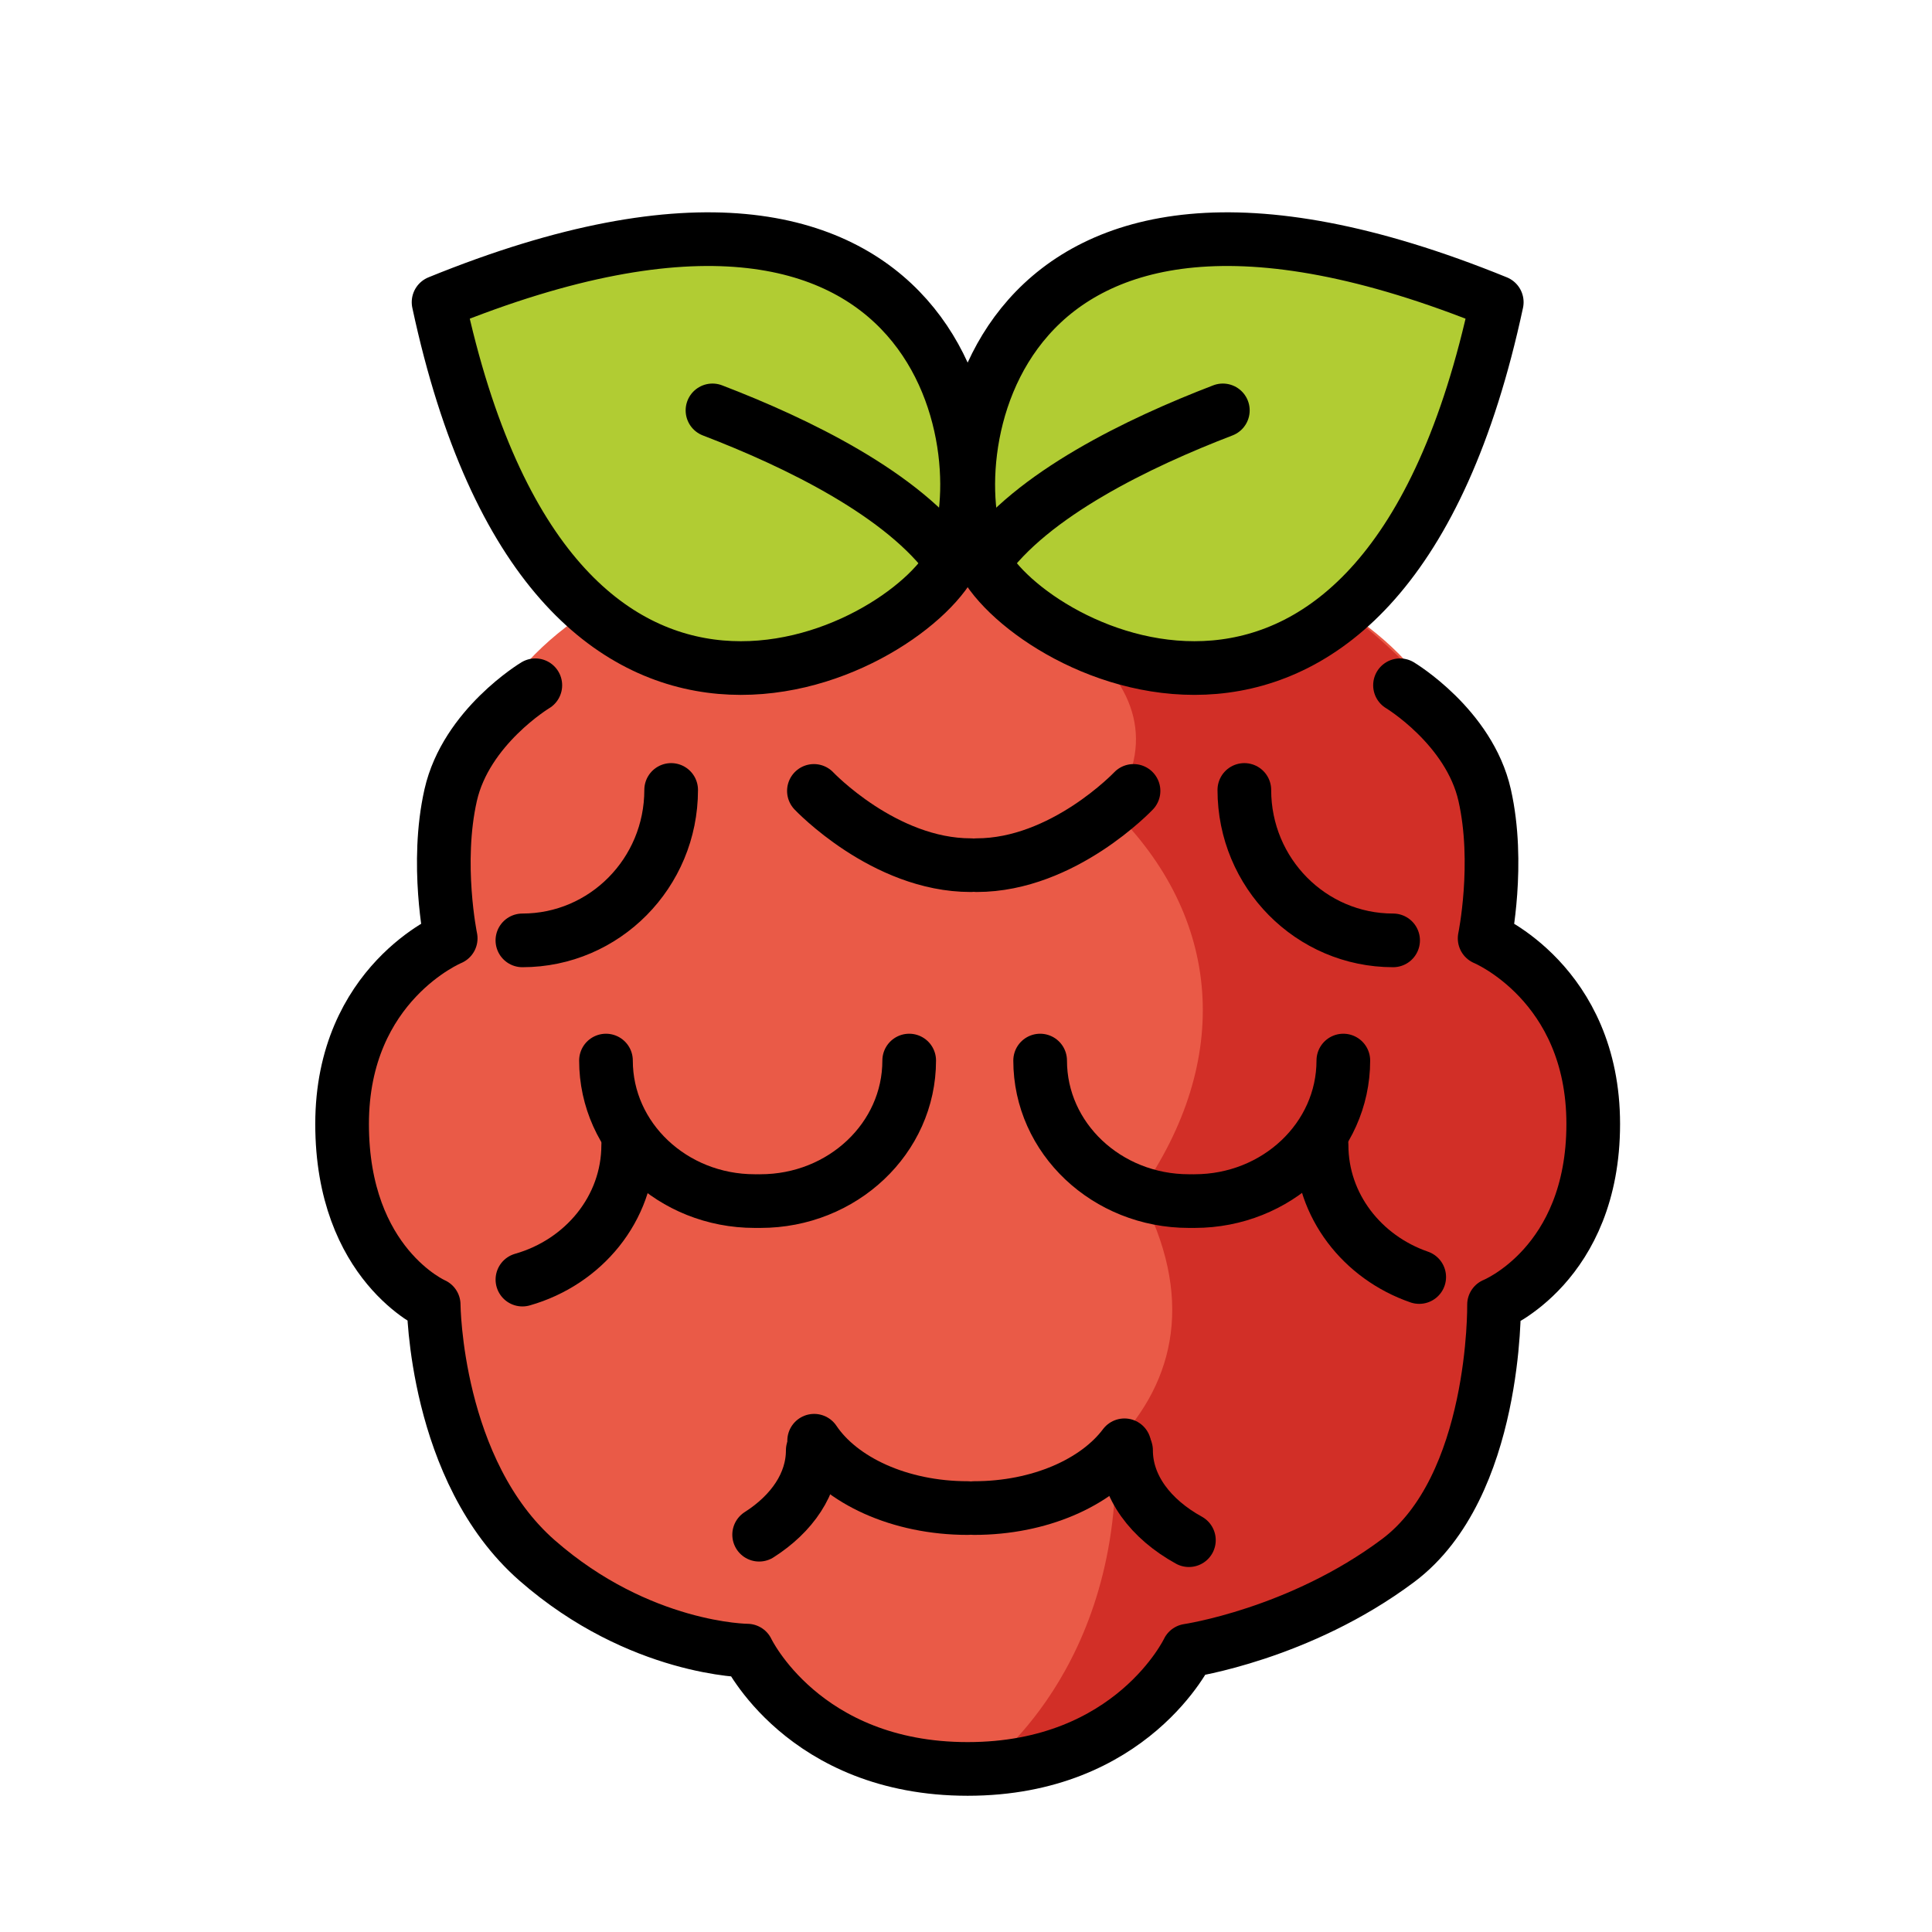
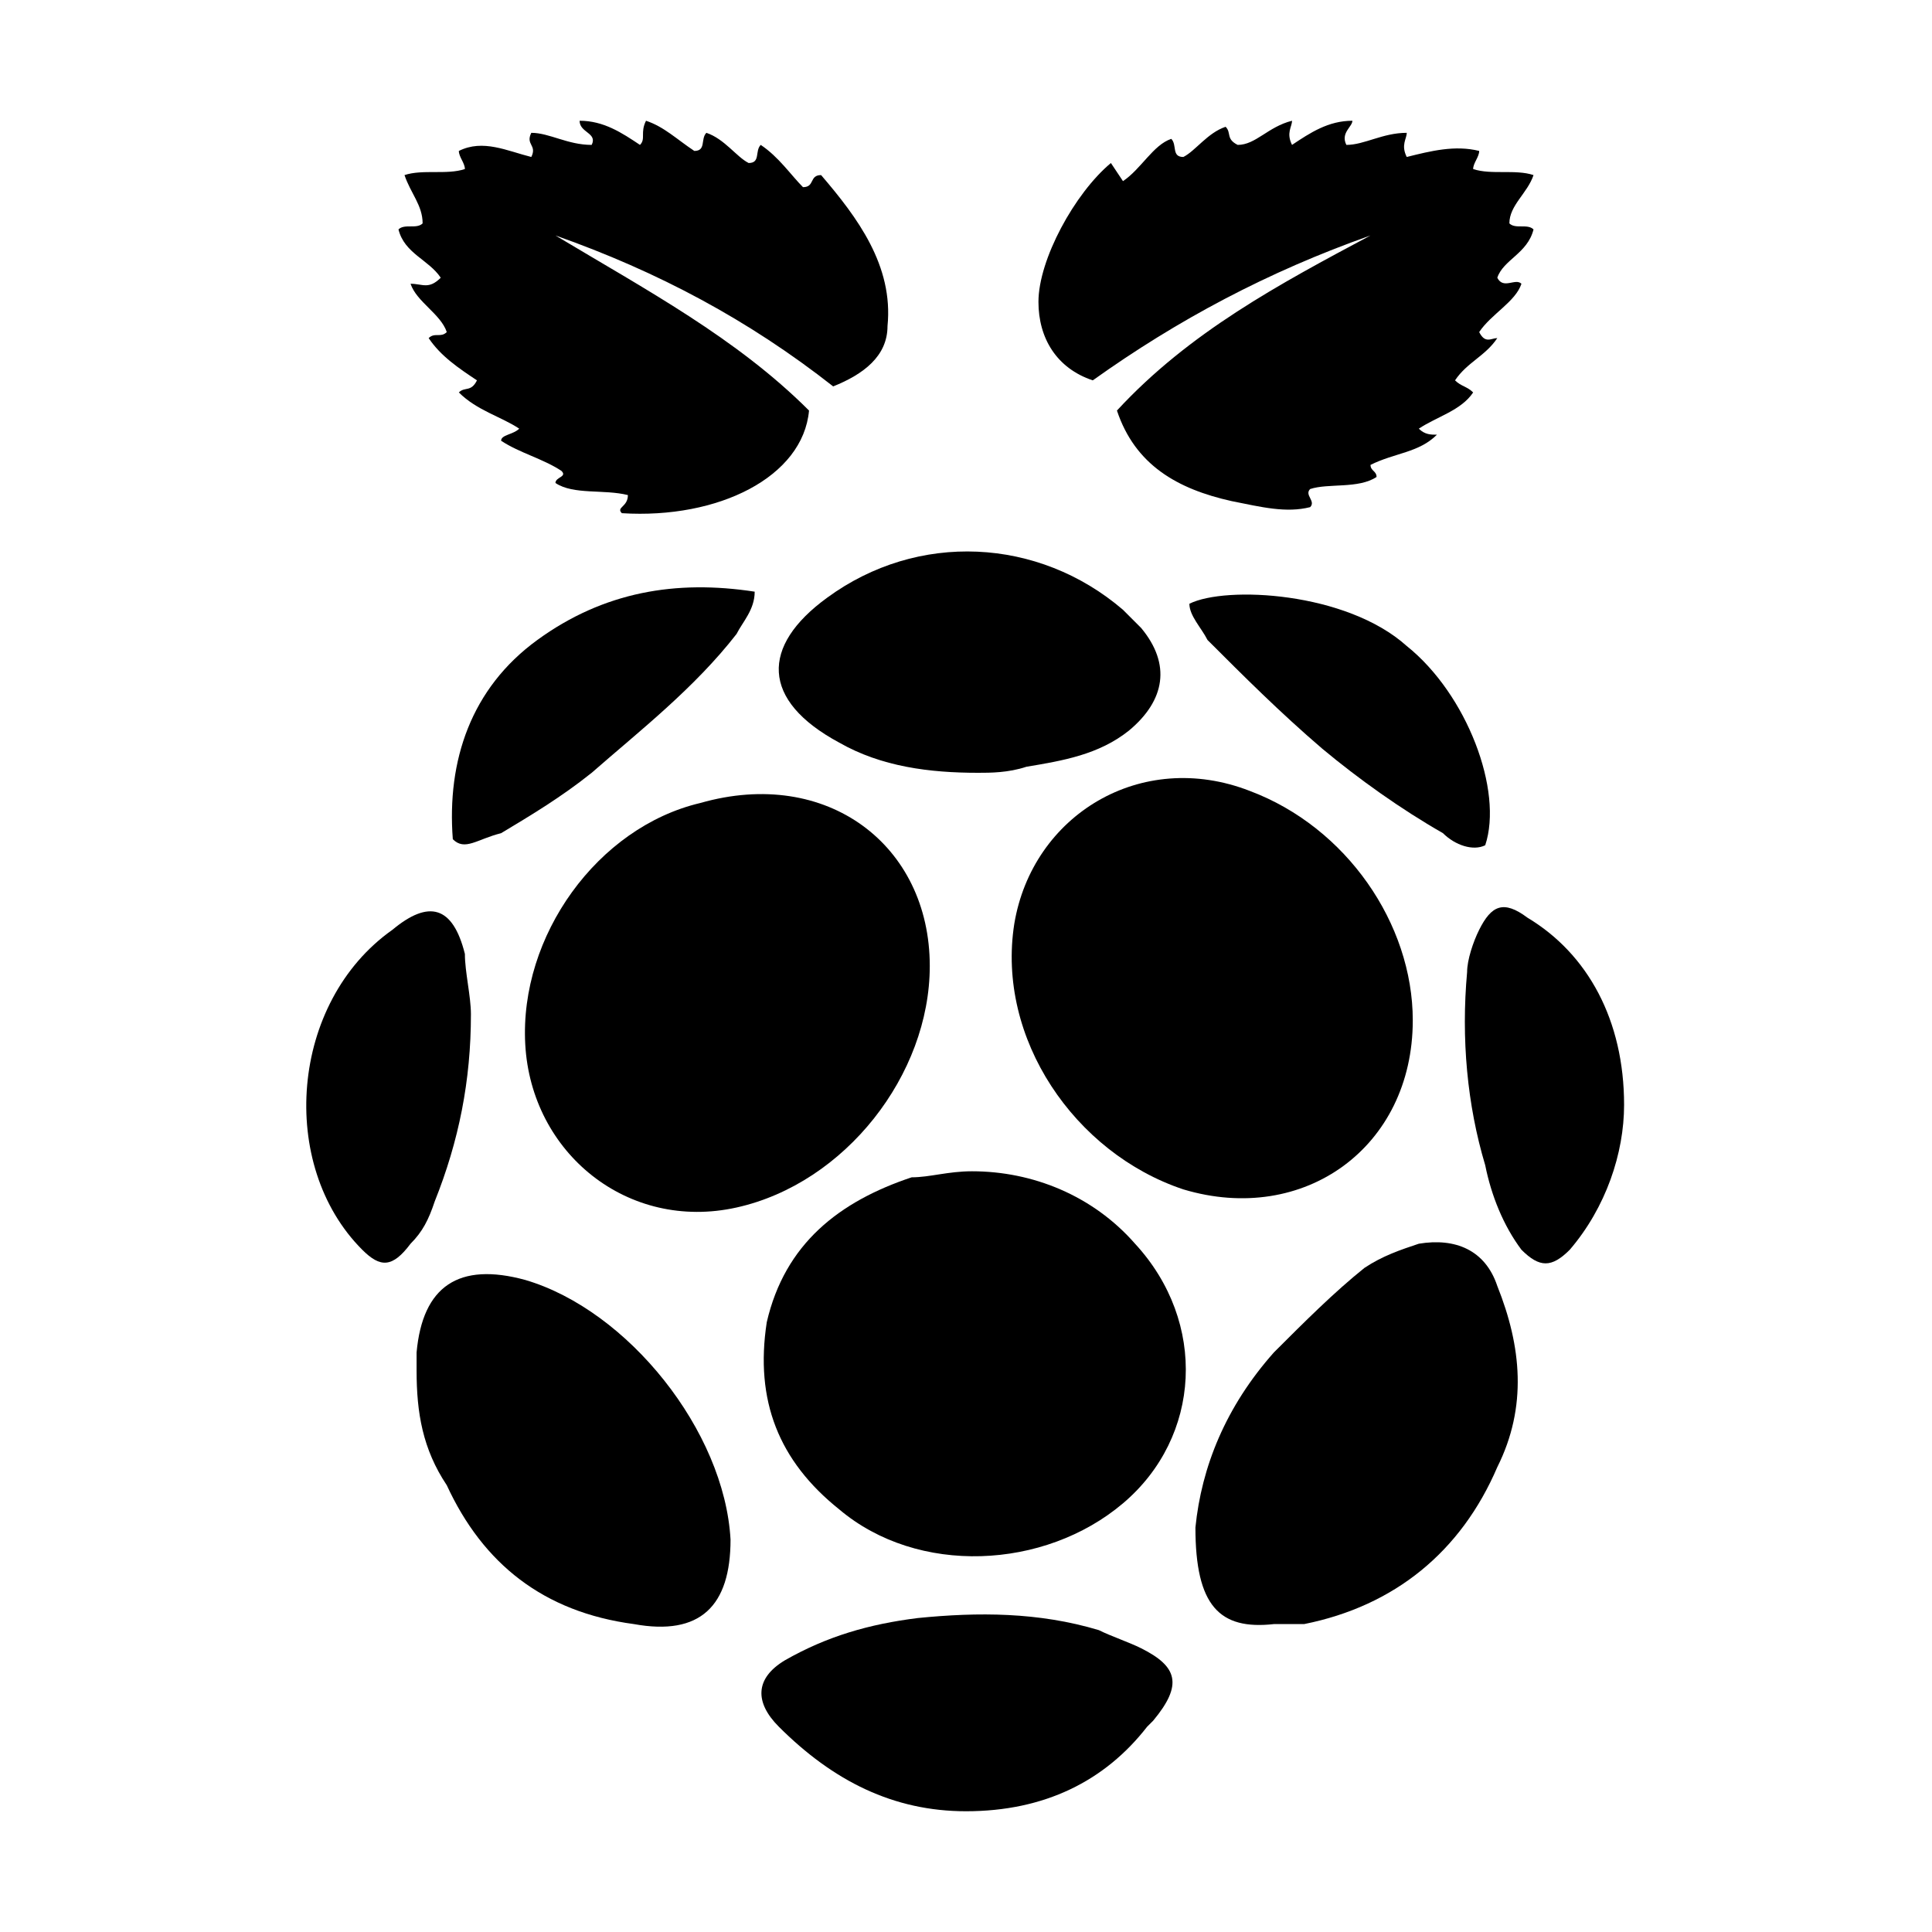
- <svg xmlns="http://www.w3.org/2000/svg" width="800px" height="800px" viewBox="0 0 72 72" id="emoji">
-   <g id="color">
-     <path fill="#EA5A47" stroke="none" d="M19.95,25.538c0,0-2.579,1.548-3.155,4.095s0.001,5.337,0.001,5.337 s-4.047,1.668-4.047,6.918s3.413,6.733,3.413,6.733s0.04,6.195,3.859,9.536c3.819,3.341,7.826,3.357,7.826,3.357 s2.084,4.409,8.215,4.409s8.215-4.409,8.215-4.409s4.15-0.606,7.826-3.357c3.677-2.75,3.575-9.536,3.575-9.536 s3.697-1.483,3.697-6.733s-4.047-6.918-4.047-6.918s0.577-2.79,0.001-5.337s-3.155-4.095-3.155-4.095" />
-     <path fill="#EA5A47" stroke="none" d="M55.448,33.428c0-10.719-8.689-13.738-19.408-13.738s-19.408,3.02-19.408,13.738 S25.321,52.836,36.04,52.836S55.448,44.147,55.448,33.428z" />
-     <path fill="#D22F27" stroke="none" d="M36.657,65.908c0,0,5.248-3.67,4.905-12.111c2.257-2.348,2.957-5.503,0.907-9.337 c3.463-4.936,3.103-10.276-1.041-14.324c1.707-2.463,0.815-4.597-1.116-6.2c0,0,5.556,2.724,9.81-1.171 c0,0,8.943,6.43,5.207,12.207c0,0,9.873,6.673,0.35,13.651c0,0,1.391,10.634-11.161,12.851 C44.519,61.471,41.215,65.21,36.657,65.908z" />
-     <path fill="#B1CC33" stroke="none" stroke-linecap="round" stroke-linejoin="round" stroke-miterlimit="10" stroke-width="2" d="M55.78,11.262C51.51,31.189,38.405,24.395,36.624,20.891C34.844,17.386,36.564,3.433,55.78,11.262z" />
-     <path fill="#B1CC33" stroke="none" stroke-linecap="round" stroke-linejoin="round" stroke-miterlimit="10" stroke-width="2" d="M16.344,11.262c4.27,19.928,17.375,13.133,19.156,9.629C37.28,17.386,35.56,3.433,16.344,11.262z" />
-   </g>
-   <g id="hair" />
-   <g id="skin" />
-   <g id="skin-shadow" />
-   <g id="line">
-     <path fill="none" stroke="#000000" stroke-linecap="round" stroke-linejoin="round" stroke-miterlimit="10" stroke-width="2" d="M55.78,11.262C51.51,31.189,38.405,24.395,36.624,20.891C34.844,17.386,36.564,3.433,55.78,11.262z" />
-     <path fill="none" stroke="#000000" stroke-linecap="round" stroke-linejoin="round" stroke-miterlimit="10" stroke-width="2" d="M45.572,15.294c-3.131,1.201-7.139,3.134-8.915,5.654" />
-     <path fill="none" stroke="#000000" stroke-linecap="round" stroke-linejoin="round" stroke-miterlimit="10" stroke-width="2" d="M16.344,11.262c4.27,19.928,17.375,13.133,19.156,9.629C37.28,17.386,35.56,3.433,16.344,11.262z" />
-     <path fill="none" stroke="#000000" stroke-linecap="round" stroke-linejoin="round" stroke-miterlimit="10" stroke-width="2" d="M26.552,15.294c3.131,1.201,7.139,3.134,8.915,5.654" />
-     <path fill="none" stroke="#000000" stroke-linecap="round" stroke-linejoin="round" stroke-miterlimit="10" stroke-width="2" d="M19.95,25.538c0,0-2.579,1.548-3.155,4.095s0.001,5.337,0.001,5.337s-4.047,1.668-4.047,6.918 s3.413,6.733,3.413,6.733s0.04,6.195,3.859,9.536c3.819,3.341,7.826,3.357,7.826,3.357s2.084,4.409,8.215,4.409 s8.215-4.409,8.215-4.409s4.15-0.606,7.826-3.357c3.677-2.75,3.575-9.536,3.575-9.536s3.697-1.483,3.697-6.733 s-4.047-6.918-4.047-6.918s0.577-2.79,0.001-5.337s-3.155-4.095-3.155-4.095" />
-     <path fill="none" stroke="#000000" stroke-linecap="round" stroke-linejoin="round" stroke-miterlimit="10" stroke-width="2" d="M42.243,29.475c0,0-2.616,2.767-5.844,2.767" />
-     <path fill="none" stroke="#000000" stroke-linecap="round" stroke-linejoin="round" stroke-miterlimit="10" stroke-width="2" d="M30.332,29.475c0,0,2.616,2.767,5.844,2.767" />
-     <path fill="none" stroke="#000000" stroke-linecap="round" stroke-linejoin="round" stroke-miterlimit="10" stroke-width="2" d="M16.72,35.067" />
-     <path fill="none" stroke="#000000" stroke-linecap="round" stroke-linejoin="round" stroke-miterlimit="10" stroke-width="2" d="M50.062,39.524c0,2.892-2.482,5.237-5.544,5.237" />
-     <path fill="none" stroke="#000000" stroke-linecap="round" stroke-linejoin="round" stroke-miterlimit="10" stroke-width="2" d="M38.763,39.524c0,2.892,2.482,5.237,5.544,5.237" />
-     <path fill="none" stroke="#000000" stroke-linecap="round" stroke-linejoin="round" stroke-miterlimit="10" stroke-width="2" d="M33.883,39.524c0,2.892-2.482,5.237-5.544,5.237" />
-     <path fill="none" stroke="#000000" stroke-linecap="round" stroke-linejoin="round" stroke-miterlimit="10" stroke-width="2" d="M22.583,39.524c0,2.892,2.482,5.237,5.544,5.237" />
-     <path fill="none" stroke="#000000" stroke-linecap="round" stroke-linejoin="round" stroke-miterlimit="10" stroke-width="2" d="M41.905,53.862c-1.043,1.389-3.16,2.339-5.601,2.339" />
-     <path fill="none" stroke="#000000" stroke-linecap="round" stroke-linejoin="round" stroke-miterlimit="10" stroke-width="2" d="M30.341,53.692c0.995,1.48,3.182,2.509,5.721,2.509" />
-     <path fill="none" stroke="#000000" stroke-linecap="round" stroke-linejoin="round" stroke-miterlimit="10" stroke-width="2" d="M30.289,54.05c0,1.241-0.768,2.359-1.998,3.144" />
-     <path fill="none" stroke="#000000" stroke-linecap="round" stroke-linejoin="round" stroke-miterlimit="10" stroke-width="2" d="M41.965,54.05c0,1.353,0.913,2.56,2.342,3.348" />
-     <path fill="none" stroke="#000000" stroke-linecap="round" stroke-linejoin="round" stroke-miterlimit="10" stroke-width="2" d="M23.411,42.672c0,2.366-1.661,4.366-3.942,5.015" />
-     <path fill="none" stroke="#000000" stroke-linecap="round" stroke-linejoin="round" stroke-miterlimit="10" stroke-width="2" d="M25.012,29.439c0,3.096-2.482,5.606-5.544,5.606" />
-     <path fill="none" stroke="#000000" stroke-linecap="round" stroke-linejoin="round" stroke-miterlimit="10" stroke-width="2" d="M52.129,35.045" />
-     <path fill="none" stroke="#000000" stroke-linecap="round" stroke-linejoin="round" stroke-miterlimit="10" stroke-width="2" d="M57.673,29.439" />
-     <path fill="none" stroke="#000000" stroke-linecap="round" stroke-linejoin="round" stroke-miterlimit="10" stroke-width="2" d="M46.373,29.439c0,3.096,2.482,5.606,5.544,5.606" />
-     <path fill="none" stroke="#000000" stroke-linecap="round" stroke-linejoin="round" stroke-miterlimit="10" stroke-width="2" d="M49.251,42.672c0,2.26,1.516,4.186,3.639,4.919" />
+ <svg xmlns="http://www.w3.org/2000/svg" fill="#000000" width="800px" height="800px" viewBox="0 0 32 32" id="Camada_1" version="1.1" xml:space="preserve">
+   <g>
+     <g>
+       <path d="M13.8,6.4c-1.4-1.1-2.9-1.9-4.6-2.5c1.5,0.9,3,1.7,4.2,2.9c-0.1,1.1-1.5,1.8-3.1,1.7c-0.1-0.1,0.1-0.1,0.1-0.3    C10,8.1,9.5,8.2,9.2,8c0-0.1,0.2-0.1,0.1-0.2C9,7.6,8.6,7.5,8.3,7.3c0-0.1,0.2-0.1,0.3-0.2c-0.3-0.2-0.7-0.3-1-0.6    c0.1-0.1,0.2,0,0.3-0.2C7.6,6.1,7.3,5.9,7.1,5.6c0.1-0.1,0.2,0,0.3-0.1C7.3,5.2,6.9,5,6.8,4.7c0.2,0,0.3,0.1,0.5-0.1    C7.1,4.3,6.7,4.2,6.6,3.8c0.1-0.1,0.3,0,0.4-0.1c0-0.3-0.2-0.5-0.3-0.8c0.3-0.1,0.7,0,1-0.1c0-0.1-0.1-0.2-0.1-0.3    c0.4-0.2,0.8,0,1.2,0.1c0.1-0.2-0.1-0.2,0-0.4c0.3,0,0.6,0.2,1,0.2C9.9,2.2,9.6,2.2,9.6,2c0.4,0,0.7,0.2,1,0.4    c0.1-0.1,0-0.2,0.1-0.4c0.3,0.1,0.5,0.3,0.8,0.5c0.2,0,0.1-0.2,0.2-0.3c0.3,0.1,0.5,0.4,0.7,0.5c0.2,0,0.1-0.2,0.2-0.3    c0.3,0.2,0.5,0.5,0.7,0.7c0.2,0,0.1-0.2,0.3-0.2c0.6,0.7,1.2,1.5,1.1,2.5C14.7,5.9,14.3,6.2,13.8,6.4L13.8,6.4z" />
+       <path d="M23.5,7.1c0.1,0.1,0.2,0.1,0.3,0.1c-0.3,0.3-0.7,0.3-1.1,0.5c0,0.1,0.1,0.1,0.1,0.2c-0.3,0.2-0.8,0.1-1.1,0.2    c-0.1,0.1,0.1,0.2,0,0.3c-0.4,0.1-0.8,0-1.3-0.1c-0.9-0.2-1.6-0.6-1.9-1.5c1.2-1.3,2.7-2.1,4.2-2.9c-1.7,0.6-3.2,1.4-4.6,2.4    c-0.6-0.2-0.9-0.7-0.9-1.3c0-0.7,0.6-1.8,1.2-2.3l0.2,0.3c0.3-0.2,0.5-0.6,0.8-0.7c0.1,0.1,0,0.3,0.2,0.3c0.2-0.1,0.4-0.4,0.7-0.5    c0.1,0.1,0,0.2,0.2,0.3C20.8,2.4,21,2.1,21.4,2c0,0.1-0.1,0.2,0,0.4C21.7,2.2,22,2,22.4,2c0,0.1-0.2,0.2-0.1,0.4    c0.3,0,0.6-0.2,1-0.2c0,0.1-0.1,0.2,0,0.4c0.4-0.1,0.8-0.2,1.2-0.1c0,0.1-0.1,0.2-0.1,0.3c0.3,0.1,0.7,0,1,0.1    C25.3,3.2,25,3.4,25,3.7c0.1,0.1,0.3,0,0.4,0.1c-0.1,0.4-0.5,0.5-0.6,0.8c0.1,0.2,0.3,0,0.4,0.1c-0.1,0.3-0.5,0.5-0.7,0.8    c0.1,0.2,0.2,0.1,0.3,0.1c-0.2,0.3-0.5,0.4-0.7,0.7c0.1,0.1,0.2,0.1,0.3,0.2C24.2,6.8,23.8,6.9,23.5,7.1L23.5,7.1z" />
+     </g>
+     <g>
+       <path d="M15.4,16c0,1.8-1.4,3.6-3.2,4c-1.8,0.4-3.4-0.9-3.5-2.7c-0.1-1.8,1.2-3.6,2.9-4C13.7,12.7,15.4,14,15.4,16z" />
+       <path d="M23.4,16.9c0,2.1-1.8,3.4-3.8,2.8c-1.8-0.6-3.1-2.5-2.8-4.4c0.3-1.8,2.1-2.9,3.9-2.2C22.3,13.7,23.4,15.3,23.4,16.9    L23.4,16.9z" />
+       <path d="M16.1,19.4c1,0,2,0.4,2.7,1.2c1.2,1.3,1.1,3.2-0.2,4.3c-1.3,1.1-3.4,1.2-4.7,0.1c-1-0.8-1.4-1.8-1.2-3.1    c0.3-1.3,1.2-2,2.4-2.4C15.4,19.5,15.7,19.4,16.1,19.4L16.1,19.4z" />
+       <path d="M19.8,25.3c0.1-1,0.5-2,1.3-2.9c0.5-0.5,1-1,1.5-1.4c0.3-0.2,0.6-0.3,0.9-0.4c0.6-0.1,1.1,0.1,1.3,0.7c0.4,1,0.5,2,0,3    c-0.6,1.4-1.7,2.3-3.2,2.6c-0.1,0-0.3,0-0.5,0C20.2,27,19.8,26.6,19.8,25.3z" />
+       <path d="M6.9,22.7c0,0,0-0.2,0-0.3c0.1-1.1,0.7-1.5,1.8-1.2c1.7,0.5,3.3,2.5,3.4,4.3c0,1.1-0.5,1.6-1.6,1.4    c-1.5-0.2-2.5-1-3.1-2.3C7,24,6.9,23.4,6.9,22.7L6.9,22.7z" />
+       <path d="M16.2,12.8c-0.8,0-1.6-0.1-2.3-0.5c-1.3-0.7-1.3-1.6-0.2-2.4c1.5-1.1,3.5-1,4.9,0.2c0.1,0.1,0.2,0.2,0.3,0.3    c0.5,0.6,0.4,1.2-0.2,1.7c-0.5,0.4-1.1,0.5-1.7,0.6C16.7,12.8,16.4,12.8,16.2,12.8L16.2,12.8z" />
+       <path d="M16,30c-1.2,0-2.2-0.5-3.1-1.4c-0.4-0.4-0.4-0.8,0.1-1.1c0.7-0.4,1.4-0.6,2.2-0.7c1-0.1,2-0.1,3,0.2    c0.2,0.1,0.5,0.2,0.7,0.3c0.6,0.3,0.7,0.6,0.2,1.2c0,0,0,0-0.1,0.1C18.3,29.5,17.3,30,16,30z" />
+       <path d="M7.8,16.8c0,1.1-0.2,2.1-0.6,3.1c-0.1,0.3-0.2,0.5-0.4,0.7C6.5,21,6.3,21,6,20.7c-1.4-1.4-1.2-4.1,0.5-5.3    c0.6-0.5,1-0.4,1.2,0.4C7.7,16.1,7.8,16.5,7.8,16.8L7.8,16.8z" />
+       <path d="M26.9,18.3c0,0.8-0.3,1.7-0.9,2.4c-0.3,0.3-0.5,0.3-0.8,0c-0.3-0.4-0.5-0.9-0.6-1.4c-0.3-1-0.4-2.1-0.3-3.2    c0-0.2,0.1-0.5,0.2-0.7c0.2-0.4,0.4-0.5,0.8-0.2C26.3,15.8,26.9,16.9,26.9,18.3z" />
+       <path d="M7.5,13.9c-0.1-1.3,0.3-2.5,1.4-3.3c1.1-0.8,2.3-1,3.6-0.8c0,0.3-0.2,0.5-0.3,0.7c-0.7,0.9-1.6,1.6-2.4,2.3    c-0.5,0.4-1,0.7-1.5,1C7.9,13.9,7.7,14.1,7.5,13.9z" />
+       <path d="M24.6,14c-0.2,0.1-0.5,0-0.7-0.2c-0.7-0.4-1.4-0.9-2-1.4c-0.7-0.6-1.3-1.2-1.9-1.8c-0.1-0.2-0.3-0.4-0.3-0.6    c0.6-0.3,2.6-0.2,3.6,0.7C24.3,11.5,24.9,13.1,24.6,14z" />
+     </g>
  </g>
</svg>
